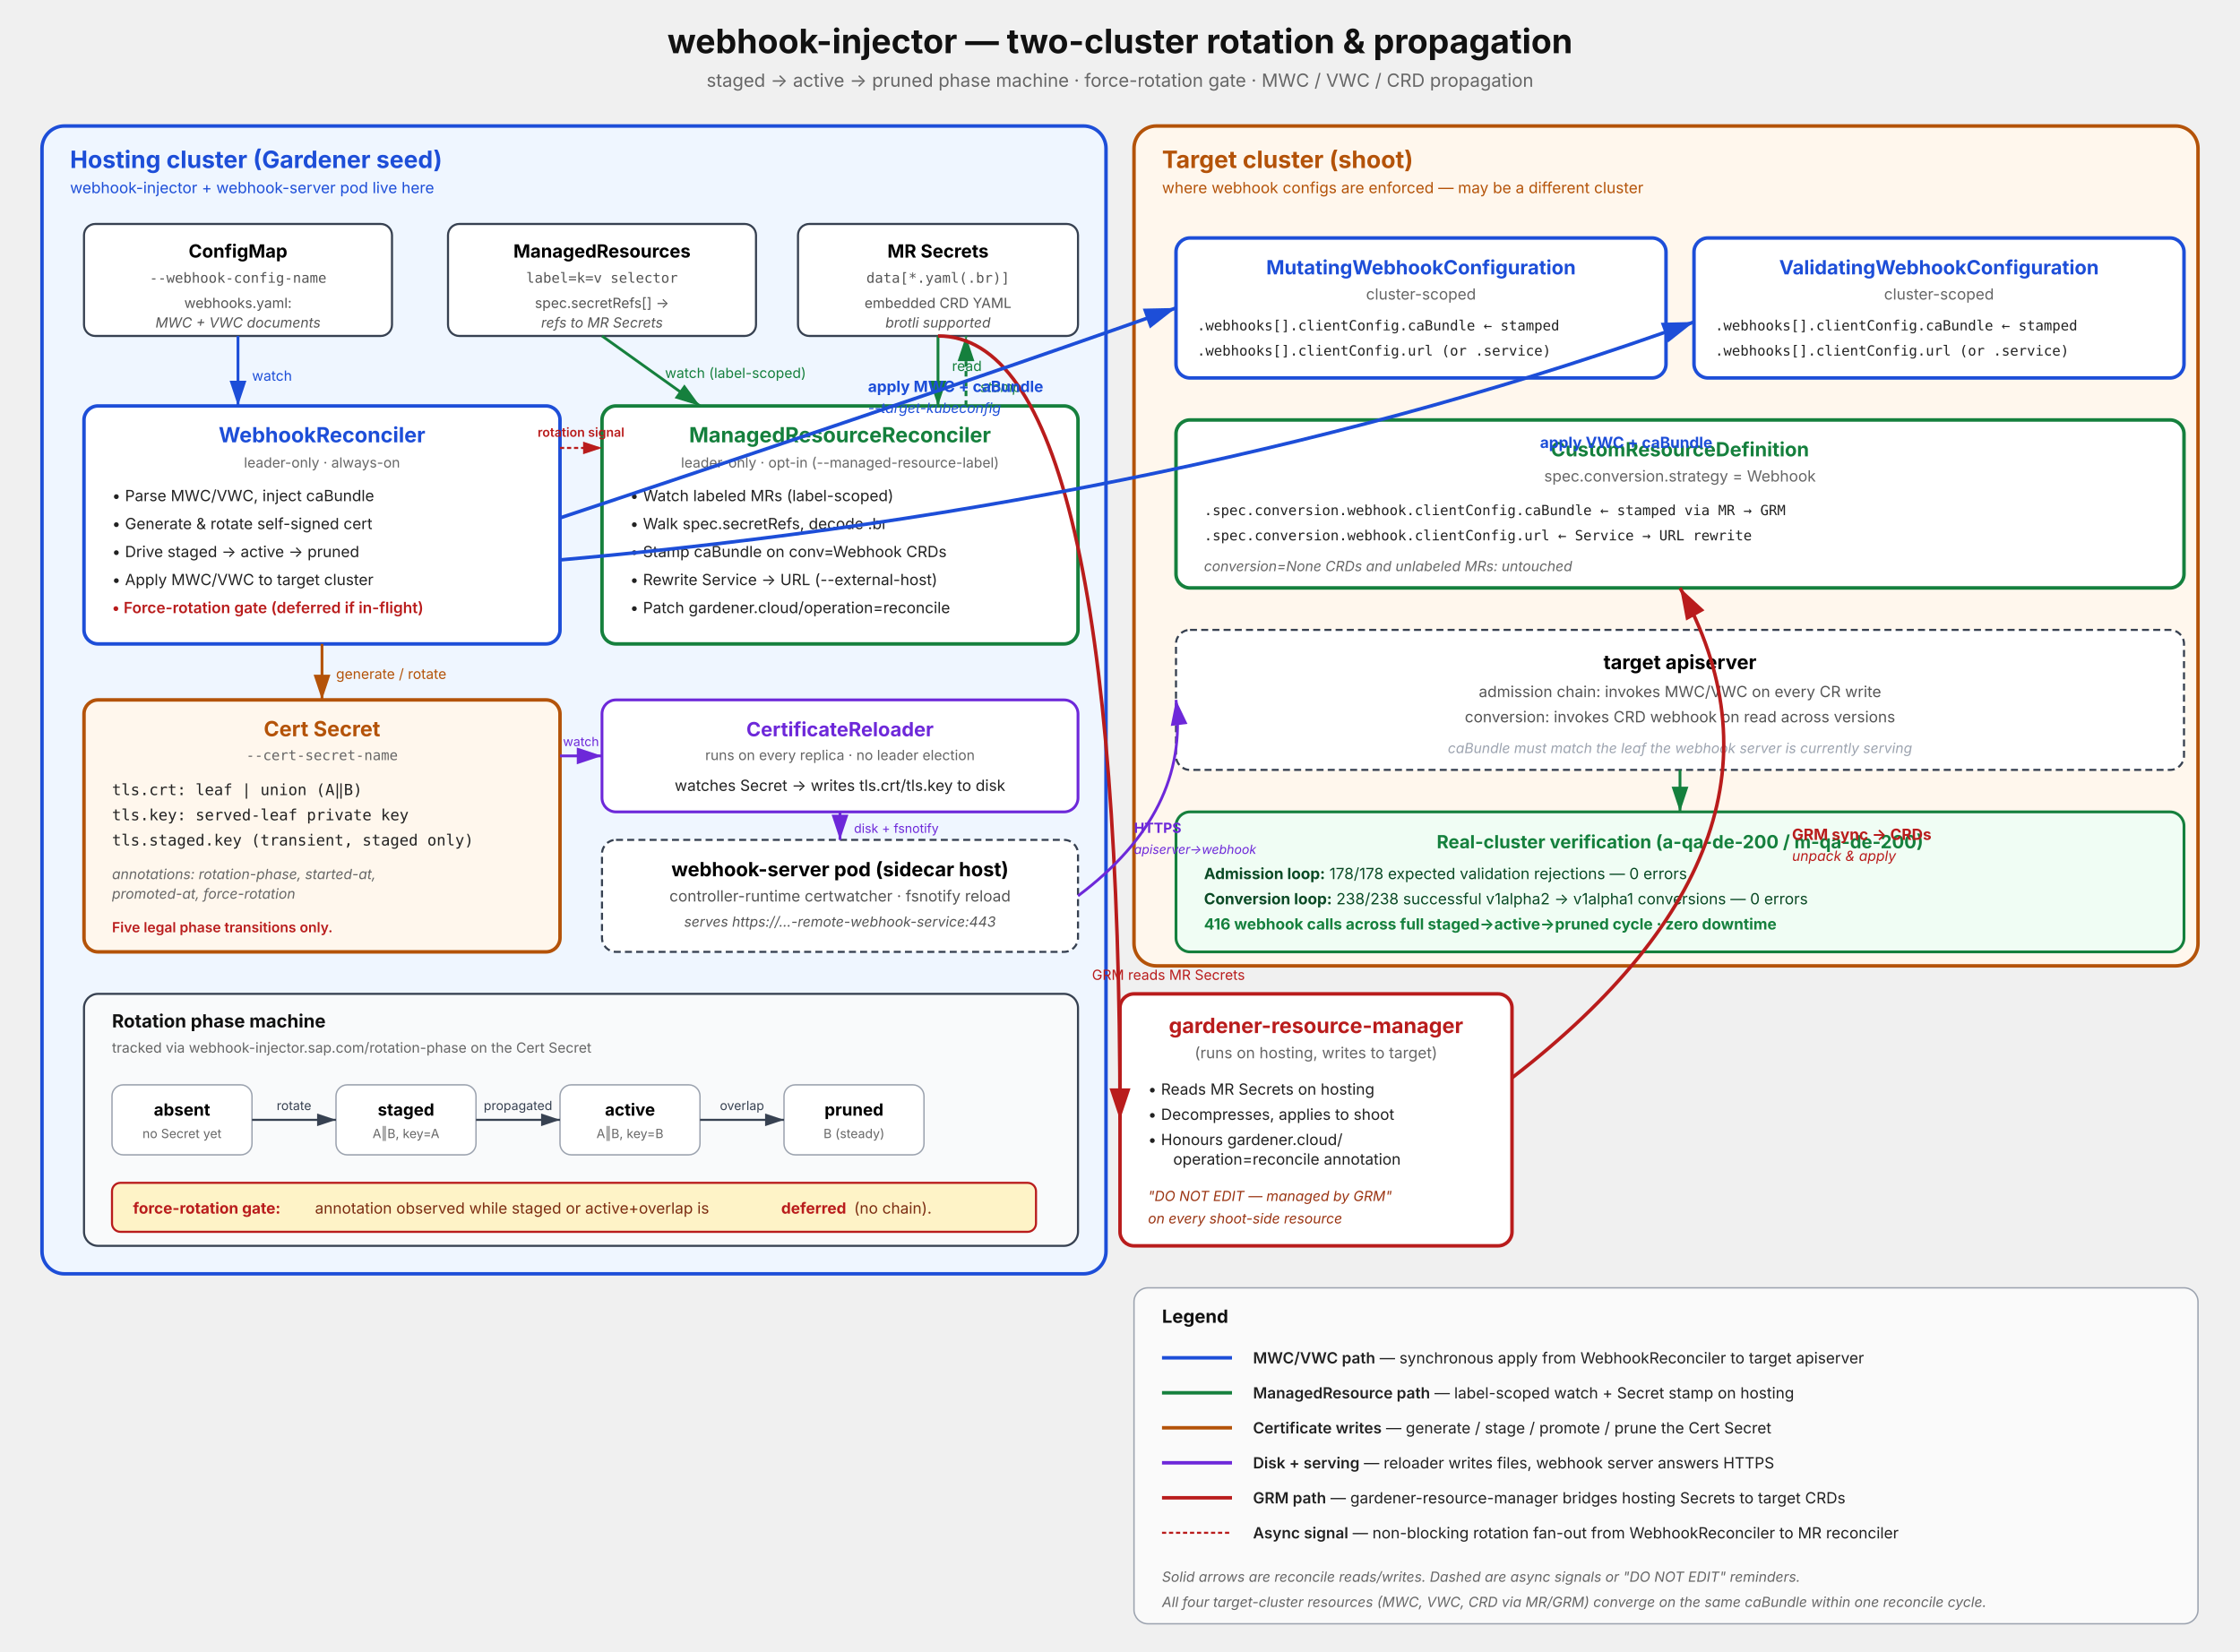
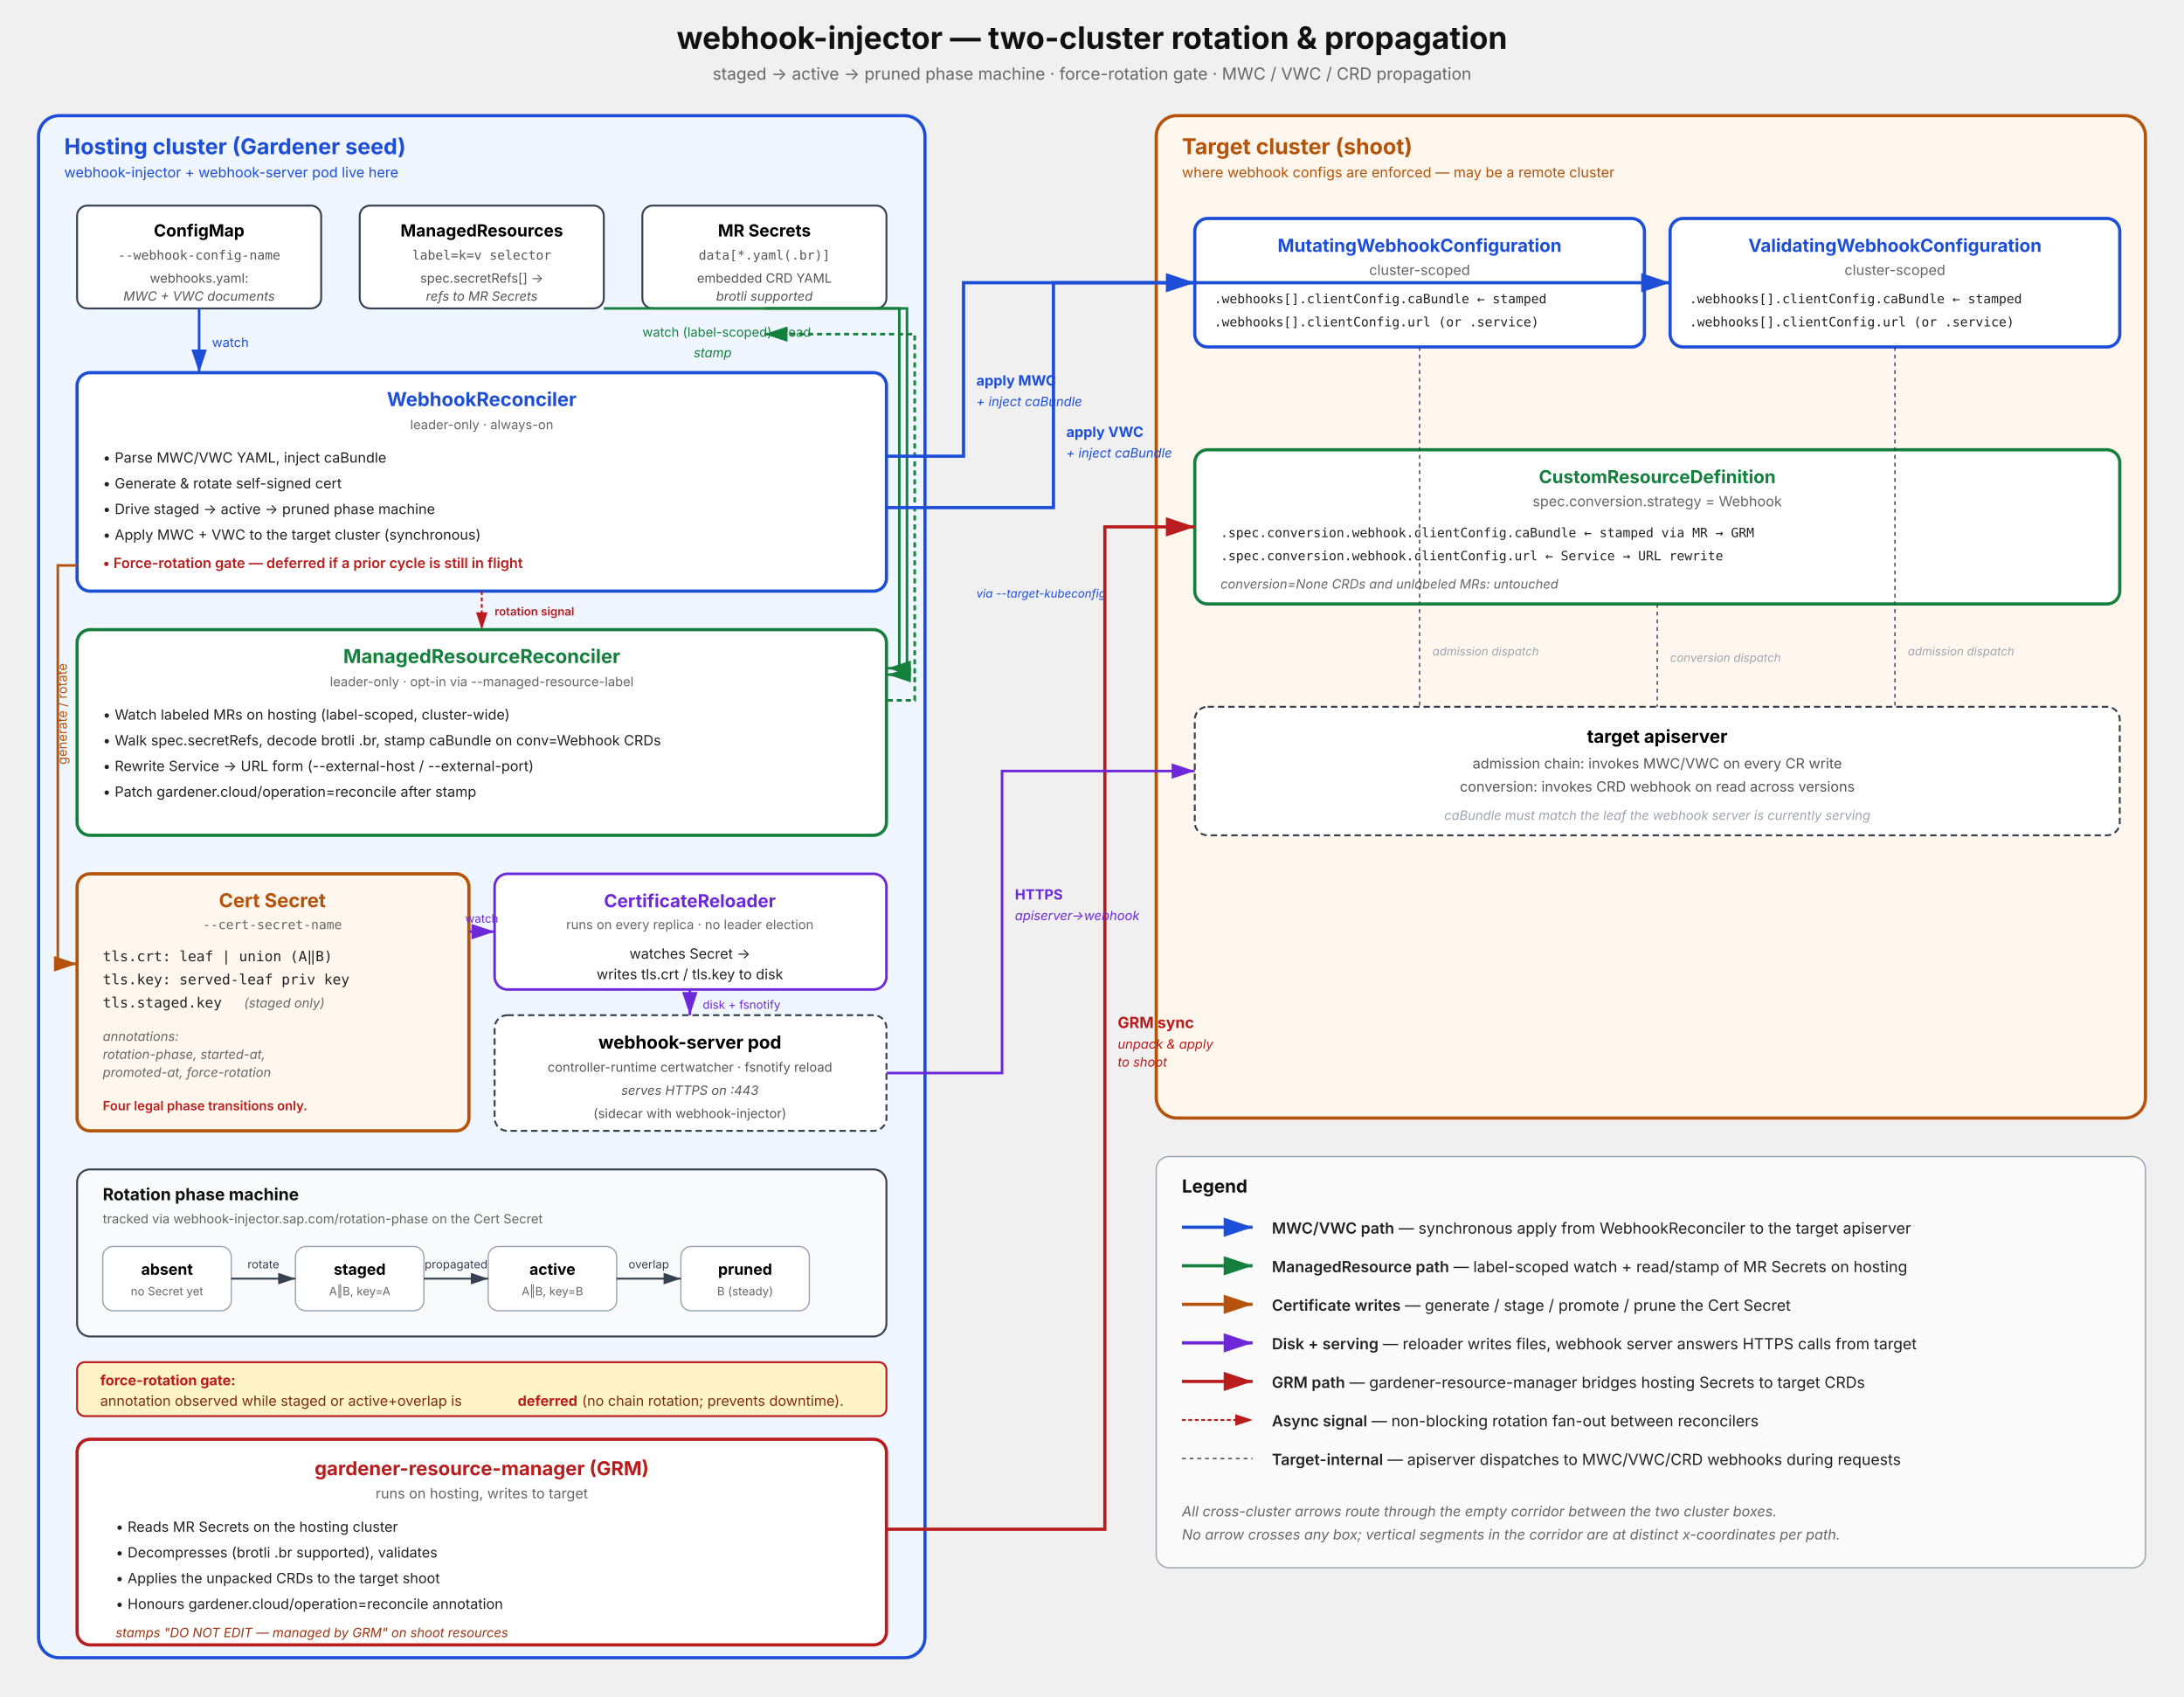
- <svg xmlns="http://www.w3.org/2000/svg" viewBox="0 0 1600 1180" font-family="-apple-system, BlinkMacSystemFont, 'Segoe UI', sans-serif">
+ <svg xmlns="http://www.w3.org/2000/svg" viewBox="0 0 1700 1320" font-family="-apple-system, BlinkMacSystemFont, 'Segoe UI', sans-serif">
  <defs>
    <marker id="arrow" markerWidth="10" markerHeight="10" refX="9" refY="3" orient="auto" markerUnits="strokeWidth">
      <path d="M0,0 L0,6 L9,3 z" fill="#374151" />
    </marker>
    <marker id="arrow-blue" markerWidth="10" markerHeight="10" refX="9" refY="3" orient="auto" markerUnits="strokeWidth">
      <path d="M0,0 L0,6 L9,3 z" fill="#1d4ed8" />
    </marker>
    <marker id="arrow-green" markerWidth="10" markerHeight="10" refX="9" refY="3" orient="auto" markerUnits="strokeWidth">
      <path d="M0,0 L0,6 L9,3 z" fill="#15803d" />
    </marker>
    <marker id="arrow-orange" markerWidth="10" markerHeight="10" refX="9" refY="3" orient="auto" markerUnits="strokeWidth">
      <path d="M0,0 L0,6 L9,3 z" fill="#b45309" />
    </marker>
    <marker id="arrow-red" markerWidth="10" markerHeight="10" refX="9" refY="3" orient="auto" markerUnits="strokeWidth">
      <path d="M0,0 L0,6 L9,3 z" fill="#b91c1c" />
    </marker>
    <marker id="arrow-purple" markerWidth="10" markerHeight="10" refX="9" refY="3" orient="auto" markerUnits="strokeWidth">
      <path d="M0,0 L0,6 L9,3 z" fill="#6d28d9" />
    </marker>
  </defs>
-   <text x="800" y="38" text-anchor="middle" font-size="24" font-weight="700" fill="#111">webhook-injector — two-cluster rotation &amp; propagation</text>
-   <text x="800" y="62" text-anchor="middle" font-size="13" fill="#666">staged → active → pruned phase machine · force-rotation gate · MWC / VWC / CRD propagation</text>
-   <rect x="30" y="90" width="760" height="820" rx="16" fill="#eff6ff" stroke="#1d4ed8" stroke-width="2.5" />
+   <text x="850" y="38" text-anchor="middle" font-size="24" font-weight="700" fill="#111">webhook-injector — two-cluster rotation &amp; propagation</text>
+   <text x="850" y="62" text-anchor="middle" font-size="13" fill="#666">staged → active → pruned phase machine · force-rotation gate · MWC / VWC / CRD propagation</text>
+   <rect x="30" y="90" width="690" height="1200" rx="16" fill="#eff6ff" stroke="#1d4ed8" stroke-width="2.5" />
  <text x="50" y="120" font-size="17" font-weight="700" fill="#1d4ed8">Hosting cluster (Gardener seed)</text>
  <text x="50" y="138" font-size="11" fill="#1d4ed8">webhook-injector + webhook-server pod live here</text>
-   <rect x="60" y="160" width="220" height="80" rx="8" fill="#fff" stroke="#374151" stroke-width="1.5" />
-   <text x="170" y="184" text-anchor="middle" font-size="13" font-weight="700">ConfigMap</text>
-   <text x="170" y="202" text-anchor="middle" font-size="10" fill="#555" font-family="monospace">--webhook-config-name</text>
-   <text x="170" y="220" text-anchor="middle" font-size="10" fill="#555">webhooks.yaml:</text>
-   <text x="170" y="234" text-anchor="middle" font-size="10" fill="#555" font-style="italic">MWC + VWC documents</text>
-   <rect x="320" y="160" width="220" height="80" rx="8" fill="#fff" stroke="#374151" stroke-width="1.5" />
-   <text x="430" y="184" text-anchor="middle" font-size="13" font-weight="700">ManagedResources</text>
-   <text x="430" y="202" text-anchor="middle" font-size="10" fill="#555" font-family="monospace">label=k=v selector</text>
-   <text x="430" y="220" text-anchor="middle" font-size="10" fill="#555">spec.secretRefs[] →</text>
-   <text x="430" y="234" text-anchor="middle" font-size="10" fill="#555" font-style="italic">refs to MR Secrets</text>
-   <rect x="570" y="160" width="200" height="80" rx="8" fill="#fff" stroke="#374151" stroke-width="1.5" />
-   <text x="670" y="184" text-anchor="middle" font-size="13" font-weight="700">MR Secrets</text>
-   <text x="670" y="202" text-anchor="middle" font-size="10" fill="#555" font-family="monospace">data[*.yaml(.br)]</text>
-   <text x="670" y="220" text-anchor="middle" font-size="10" fill="#555">embedded CRD YAML</text>
-   <text x="670" y="234" text-anchor="middle" font-size="10" fill="#555" font-style="italic">brotli supported</text>
-   <rect x="60" y="290" width="340" height="170" rx="10" fill="#fff" stroke="#1d4ed8" stroke-width="2.5" />
-   <text x="230" y="316" text-anchor="middle" font-size="15" font-weight="700" fill="#1d4ed8">WebhookReconciler</text>
-   <text x="230" y="334" text-anchor="middle" font-size="10" fill="#666">leader-only · always-on</text>
-   <text x="80" y="358" font-size="11" fill="#222">• Parse MWC/VWC, inject caBundle</text>
-   <text x="80" y="378" font-size="11" fill="#222">• Generate &amp; rotate self-signed cert</text>
-   <text x="80" y="398" font-size="11" fill="#222">• Drive staged → active → pruned</text>
-   <text x="80" y="418" font-size="11" fill="#222">• Apply MWC/VWC to target cluster</text>
-   <text x="80" y="438" font-size="11" fill="#b91c1c" font-weight="600">• Force-rotation gate (deferred if in-flight)</text>
-   <rect x="430" y="290" width="340" height="170" rx="10" fill="#fff" stroke="#15803d" stroke-width="2.5" />
-   <text x="600" y="316" text-anchor="middle" font-size="15" font-weight="700" fill="#15803d">ManagedResourceReconciler</text>
-   <text x="600" y="334" text-anchor="middle" font-size="10" fill="#666">leader-only · opt-in (--managed-resource-label)</text>
-   <text x="450" y="358" font-size="11" fill="#222">• Watch labeled MRs (label-scoped)</text>
-   <text x="450" y="378" font-size="11" fill="#222">• Walk spec.secretRefs, decode .br</text>
-   <text x="450" y="398" font-size="11" fill="#222">• Stamp caBundle on conv=Webhook CRDs</text>
-   <text x="450" y="418" font-size="11" fill="#222">• Rewrite Service → URL (--external-host)</text>
-   <text x="450" y="438" font-size="11" fill="#222">• Patch gardener.cloud/operation=reconcile</text>
-   <rect x="60" y="500" width="340" height="180" rx="10" fill="#fff7ed" stroke="#b45309" stroke-width="2.5" />
-   <text x="230" y="526" text-anchor="middle" font-size="15" font-weight="700" fill="#b45309">Cert Secret</text>
-   <text x="230" y="543" text-anchor="middle" font-size="10" fill="#666" font-family="monospace">--cert-secret-name</text>
-   <text x="80" y="568" font-size="11" fill="#222" font-family="monospace">tls.crt:    leaf | union (A‖B)</text>
-   <text x="80" y="586" font-size="11" fill="#222" font-family="monospace">tls.key:    served-leaf private key</text>
-   <text x="80" y="604" font-size="11" fill="#222" font-family="monospace">tls.staged.key  (transient, staged only)</text>
-   <text x="80" y="628" font-size="10" fill="#666" font-style="italic">annotations: rotation-phase, started-at,</text>
-   <text x="80" y="642" font-size="10" fill="#666" font-style="italic">promoted-at, force-rotation</text>
-   <text x="80" y="666" font-size="10" fill="#b91c1c" font-weight="600">Five legal phase transitions only.</text>
-   <rect x="430" y="500" width="340" height="80" rx="10" fill="#fff" stroke="#6d28d9" stroke-width="2" />
-   <text x="600" y="526" text-anchor="middle" font-size="14" font-weight="700" fill="#6d28d9">CertificateReloader</text>
-   <text x="600" y="543" text-anchor="middle" font-size="10" fill="#666">runs on every replica · no leader election</text>
-   <text x="600" y="565" text-anchor="middle" font-size="11" fill="#222">watches Secret → writes tls.crt/tls.key to disk</text>
-   <rect x="430" y="600" width="340" height="80" rx="10" fill="#fff" stroke="#374151" stroke-width="1.5" stroke-dasharray="5 3" />
-   <text x="600" y="626" text-anchor="middle" font-size="14" font-weight="700">webhook-server pod (sidecar host)</text>
-   <text x="600" y="644" text-anchor="middle" font-size="11" fill="#555">controller-runtime certwatcher · fsnotify reload</text>
-   <text x="600" y="662" text-anchor="middle" font-size="10" fill="#555" font-style="italic">serves https://...-remote-webhook-service:443</text>
-   <rect x="60" y="710" width="710" height="180" rx="10" fill="#f9fafb" stroke="#374151" stroke-width="1.5" />
-   <text x="80" y="734" font-size="13" font-weight="700" fill="#111">Rotation phase machine</text>
-   <text x="80" y="752" font-size="10" fill="#666">tracked via webhook-injector.sap.com/rotation-phase on the Cert Secret</text>
-   <rect x="80" y="775" width="100" height="50" rx="8" fill="#fff" stroke="#9ca3af" />
-   <text x="130" y="797" text-anchor="middle" font-size="12" font-weight="700">absent</text>
-   <text x="130" y="813" text-anchor="middle" font-size="9" fill="#666">no Secret yet</text>
-   <rect x="240" y="775" width="100" height="50" rx="8" fill="#fff" stroke="#9ca3af" />
-   <text x="290" y="797" text-anchor="middle" font-size="12" font-weight="700">staged</text>
-   <text x="290" y="813" text-anchor="middle" font-size="9" fill="#666">A‖B, key=A</text>
-   <rect x="400" y="775" width="100" height="50" rx="8" fill="#fff" stroke="#9ca3af" />
-   <text x="450" y="797" text-anchor="middle" font-size="12" font-weight="700">active</text>
-   <text x="450" y="813" text-anchor="middle" font-size="9" fill="#666">A‖B, key=B</text>
-   <rect x="560" y="775" width="100" height="50" rx="8" fill="#fff" stroke="#9ca3af" />
-   <text x="610" y="797" text-anchor="middle" font-size="12" font-weight="700">pruned</text>
-   <text x="610" y="813" text-anchor="middle" font-size="9" fill="#666">B (steady)</text>
-   <line x1="180" y1="800" x2="240" y2="800" stroke="#374151" stroke-width="1.5" marker-end="url(#arrow)" />
-   <text x="210" y="793" text-anchor="middle" font-size="9" fill="#374151">rotate</text>
-   <line x1="340" y1="800" x2="400" y2="800" stroke="#374151" stroke-width="1.5" marker-end="url(#arrow)" />
-   <text x="370" y="793" text-anchor="middle" font-size="9" fill="#374151">propagated</text>
-   <line x1="500" y1="800" x2="560" y2="800" stroke="#374151" stroke-width="1.5" marker-end="url(#arrow)" />
-   <text x="530" y="793" text-anchor="middle" font-size="9" fill="#374151">overlap</text>
-   <rect x="80" y="845" width="660" height="35" rx="6" fill="#fef3c7" stroke="#b91c1c" stroke-width="1.5" />
-   <text x="95" y="867" font-size="11" font-weight="700" fill="#b91c1c">force-rotation gate:</text>
-   <text x="225" y="867" font-size="11" fill="#7c2d12">annotation observed while staged or active+overlap is</text>
-   <text x="558" y="867" font-size="11" font-weight="700" fill="#b91c1c">deferred</text>
-   <text x="610" y="867" font-size="11" fill="#7c2d12">(no chain).</text>
-   <rect x="800" y="710" width="280" height="180" rx="10" fill="#fff" stroke="#b91c1c" stroke-width="2.5" />
-   <text x="940" y="738" text-anchor="middle" font-size="15" font-weight="700" fill="#b91c1c">gardener-resource-manager</text>
-   <text x="940" y="756" text-anchor="middle" font-size="11" fill="#666">(runs on hosting, writes to target)</text>
-   <text x="820" y="782" font-size="11" fill="#222">• Reads MR Secrets on hosting</text>
-   <text x="820" y="800" font-size="11" fill="#222">• Decompresses, applies to shoot</text>
-   <text x="820" y="818" font-size="11" fill="#222">• Honours gardener.cloud/</text>
-   <text x="838" y="832" font-size="11" fill="#222">operation=reconcile annotation</text>
-   <text x="820" y="858" font-size="10" fill="#9a3412" font-style="italic">"DO NOT EDIT — managed by GRM"</text>
-   <text x="820" y="874" font-size="10" fill="#9a3412" font-style="italic">on every shoot-side resource</text>
-   <rect x="810" y="90" width="760" height="600" rx="16" fill="#fff7ed" stroke="#b45309" stroke-width="2.5" />
-   <text x="830" y="120" font-size="17" font-weight="700" fill="#b45309">Target cluster (shoot)</text>
-   <text x="830" y="138" font-size="11" fill="#b45309">where webhook configs are enforced — may be a different cluster</text>
-   <rect x="840" y="170" width="350" height="100" rx="10" fill="#fff" stroke="#1d4ed8" stroke-width="2.5" />
-   <text x="1015" y="196" text-anchor="middle" font-size="14" font-weight="700" fill="#1d4ed8">MutatingWebhookConfiguration</text>
-   <text x="1015" y="214" text-anchor="middle" font-size="11" fill="#666">cluster-scoped</text>
-   <text x="855" y="236" font-size="10" fill="#222" font-family="monospace">.webhooks[].clientConfig.caBundle  ← stamped</text>
-   <text x="855" y="254" font-size="10" fill="#222" font-family="monospace">.webhooks[].clientConfig.url        (or .service)</text>
-   <rect x="1210" y="170" width="350" height="100" rx="10" fill="#fff" stroke="#1d4ed8" stroke-width="2.5" />
-   <text x="1385" y="196" text-anchor="middle" font-size="14" font-weight="700" fill="#1d4ed8">ValidatingWebhookConfiguration</text>
-   <text x="1385" y="214" text-anchor="middle" font-size="11" fill="#666">cluster-scoped</text>
-   <text x="1225" y="236" font-size="10" fill="#222" font-family="monospace">.webhooks[].clientConfig.caBundle  ← stamped</text>
-   <text x="1225" y="254" font-size="10" fill="#222" font-family="monospace">.webhooks[].clientConfig.url        (or .service)</text>
-   <rect x="840" y="300" width="720" height="120" rx="10" fill="#fff" stroke="#15803d" stroke-width="2.5" />
-   <text x="1200" y="326" text-anchor="middle" font-size="14" font-weight="700" fill="#15803d">CustomResourceDefinition</text>
-   <text x="1200" y="344" text-anchor="middle" font-size="11" fill="#666">spec.conversion.strategy = Webhook</text>
-   <text x="860" y="368" font-size="10" fill="#222" font-family="monospace">.spec.conversion.webhook.clientConfig.caBundle  ← stamped via MR → GRM</text>
-   <text x="860" y="386" font-size="10" fill="#222" font-family="monospace">.spec.conversion.webhook.clientConfig.url       ← Service → URL rewrite</text>
-   <text x="860" y="408" font-size="10" fill="#666" font-style="italic">conversion=None CRDs and unlabeled MRs: untouched</text>
-   <rect x="840" y="450" width="720" height="100" rx="10" fill="#fff" stroke="#374151" stroke-width="1.5" stroke-dasharray="5 3" />
-   <text x="1200" y="478" text-anchor="middle" font-size="14" font-weight="700">target apiserver</text>
-   <text x="1200" y="498" text-anchor="middle" font-size="11" fill="#555">admission chain: invokes MWC/VWC on every CR write</text>
-   <text x="1200" y="516" text-anchor="middle" font-size="11" fill="#555">conversion: invokes CRD webhook on read across versions</text>
-   <text x="1200" y="538" text-anchor="middle" font-size="10" fill="#9ca3af" font-style="italic">caBundle must match the leaf the webhook server is currently serving</text>
-   <rect x="840" y="580" width="720" height="100" rx="10" fill="#f0fdf4" stroke="#15803d" stroke-width="2" />
-   <text x="1200" y="606" text-anchor="middle" font-size="13" font-weight="700" fill="#15803d">Real-cluster verification (a-qa-de-200 / m-qa-de-200)</text>
-   <text x="860" y="628" font-size="11" fill="#0a4a25">
-     <tspan font-weight="700">Admission loop:</tspan> 178/178 expected validation rejections — 0 errors</text>
-   <text x="860" y="646" font-size="11" fill="#0a4a25">
-     <tspan font-weight="700">Conversion loop:</tspan> 238/238 successful v1alpha2 → v1alpha1 conversions — 0 errors</text>
-   <text x="860" y="664" font-size="11" fill="#15803d" font-weight="700">416 webhook calls across full staged→active→pruned cycle · zero downtime</text>
-   <line x1="170" y1="240" x2="170" y2="290" stroke="#1d4ed8" stroke-width="2" marker-end="url(#arrow-blue)" />
-   <text x="180" y="272" font-size="10" fill="#1d4ed8">watch</text>
-   <line x1="430" y1="240" x2="500" y2="290" stroke="#15803d" stroke-width="2" marker-end="url(#arrow-green)" />
-   <text x="475" y="270" font-size="10" fill="#15803d">watch (label-scoped)</text>
-   <line x1="670" y1="240" x2="670" y2="290" stroke="#15803d" stroke-width="2" marker-end="url(#arrow-green)" />
-   <text x="680" y="265" font-size="10" fill="#15803d">read</text>
-   <line x1="690" y1="290" x2="690" y2="240" stroke="#15803d" stroke-width="2" marker-end="url(#arrow-green)" stroke-dasharray="4 3" />
-   <text x="700" y="280" font-size="10" fill="#15803d" font-style="italic">stamp</text>
-   <line x1="230" y1="460" x2="230" y2="500" stroke="#b45309" stroke-width="2" marker-end="url(#arrow-orange)" />
-   <text x="240" y="485" font-size="10" fill="#b45309">generate / rotate</text>
-   <line x1="400" y1="540" x2="430" y2="540" stroke="#6d28d9" stroke-width="2" marker-end="url(#arrow-purple)" />
-   <text x="415" y="533" text-anchor="middle" font-size="9" fill="#6d28d9">watch</text>
-   <line x1="600" y1="580" x2="600" y2="600" stroke="#6d28d9" stroke-width="2" marker-end="url(#arrow-purple)" />
-   <text x="610" y="595" font-size="9" fill="#6d28d9">disk + fsnotify</text>
-   <line x1="400" y1="320" x2="430" y2="320" stroke="#b91c1c" stroke-width="1.5" stroke-dasharray="3 2" marker-end="url(#arrow-red)" />
-   <text x="415" y="312" text-anchor="middle" font-size="9" fill="#b91c1c" font-weight="600">rotation signal</text>
-   <path d="M 670 240 Q 800 240 800 800" stroke="#b91c1c" stroke-width="2.5" fill="none" marker-end="url(#arrow-red)" />
-   <text x="780" y="700" font-size="10" fill="#b91c1c">GRM reads MR Secrets</text>
-   <path d="M 400 370 Q 700 270 840 220" stroke="#1d4ed8" stroke-width="2.5" fill="none" marker-end="url(#arrow-blue)" />
-   <text x="620" y="280" font-size="11" font-weight="700" fill="#1d4ed8">apply MWC + caBundle</text>
-   <text x="620" y="295" font-size="10" fill="#1d4ed8" font-style="italic">--target-kubeconfig</text>
-   <path d="M 400 400 Q 850 360 1210 230" stroke="#1d4ed8" stroke-width="2.5" fill="none" marker-end="url(#arrow-blue)" />
-   <text x="1100" y="320" font-size="11" font-weight="700" fill="#1d4ed8">apply VWC + caBundle</text>
-   <path d="M 1080 770 Q 1300 600 1200 420" stroke="#b91c1c" stroke-width="2.5" fill="none" marker-end="url(#arrow-red)" />
-   <text x="1280" y="600" font-size="11" font-weight="700" fill="#b91c1c">GRM sync → CRDs</text>
-   <text x="1280" y="615" font-size="10" fill="#b91c1c" font-style="italic">unpack &amp; apply</text>
-   <path d="M 770 640 Q 850 580 840 500" stroke="#6d28d9" stroke-width="2" fill="none" marker-end="url(#arrow-purple)" />
-   <text x="810" y="595" font-size="10" font-weight="700" fill="#6d28d9">HTTPS</text>
-   <text x="810" y="610" font-size="9" fill="#6d28d9" font-style="italic">apiserver→webhook</text>
-   <line x1="1200" y1="550" x2="1200" y2="580" stroke="#15803d" stroke-width="2" marker-end="url(#arrow-green)" />
-   <rect x="810" y="920" width="760" height="240" rx="10" fill="#fafafa" stroke="#9ca3af" stroke-width="1" />
-   <text x="830" y="945" font-size="13" font-weight="700" fill="#111">Legend</text>
-   <line x1="830" y1="970" x2="880" y2="970" stroke="#1d4ed8" stroke-width="2.5" />
-   <text x="895" y="974" font-size="11" fill="#222">
-     <tspan font-weight="600">MWC/VWC path</tspan> — synchronous apply from WebhookReconciler to target apiserver</text>
-   <line x1="830" y1="995" x2="880" y2="995" stroke="#15803d" stroke-width="2.5" />
-   <text x="895" y="999" font-size="11" fill="#222">
-     <tspan font-weight="600">ManagedResource path</tspan> — label-scoped watch + Secret stamp on hosting</text>
-   <line x1="830" y1="1020" x2="880" y2="1020" stroke="#b45309" stroke-width="2.5" />
-   <text x="895" y="1024" font-size="11" fill="#222">
+   <rect x="60" y="160" width="190" height="80" rx="8" fill="#fff" stroke="#374151" stroke-width="1.5" />
+   <text x="155" y="184" text-anchor="middle" font-size="13" font-weight="700">ConfigMap</text>
+   <text x="155" y="202" text-anchor="middle" font-size="10" fill="#555" font-family="monospace">--webhook-config-name</text>
+   <text x="155" y="220" text-anchor="middle" font-size="10" fill="#555">webhooks.yaml:</text>
+   <text x="155" y="234" text-anchor="middle" font-size="10" fill="#555" font-style="italic">MWC + VWC documents</text>
+   <rect x="280" y="160" width="190" height="80" rx="8" fill="#fff" stroke="#374151" stroke-width="1.5" />
+   <text x="375" y="184" text-anchor="middle" font-size="13" font-weight="700">ManagedResources</text>
+   <text x="375" y="202" text-anchor="middle" font-size="10" fill="#555" font-family="monospace">label=k=v selector</text>
+   <text x="375" y="220" text-anchor="middle" font-size="10" fill="#555">spec.secretRefs[] →</text>
+   <text x="375" y="234" text-anchor="middle" font-size="10" fill="#555" font-style="italic">refs to MR Secrets</text>
+   <rect x="500" y="160" width="190" height="80" rx="8" fill="#fff" stroke="#374151" stroke-width="1.5" />
+   <text x="595" y="184" text-anchor="middle" font-size="13" font-weight="700">MR Secrets</text>
+   <text x="595" y="202" text-anchor="middle" font-size="10" fill="#555" font-family="monospace">data[*.yaml(.br)]</text>
+   <text x="595" y="220" text-anchor="middle" font-size="10" fill="#555">embedded CRD YAML</text>
+   <text x="595" y="234" text-anchor="middle" font-size="10" fill="#555" font-style="italic">brotli supported</text>
+   <rect x="60" y="290" width="630" height="170" rx="10" fill="#fff" stroke="#1d4ed8" stroke-width="2.5" />
+   <text x="375" y="316" text-anchor="middle" font-size="15" font-weight="700" fill="#1d4ed8">WebhookReconciler</text>
+   <text x="375" y="334" text-anchor="middle" font-size="10" fill="#666">leader-only · always-on</text>
+   <text x="80" y="360" font-size="11" fill="#222">• Parse MWC/VWC YAML, inject caBundle</text>
+   <text x="80" y="380" font-size="11" fill="#222">• Generate &amp; rotate self-signed cert</text>
+   <text x="80" y="400" font-size="11" fill="#222">• Drive staged → active → pruned phase machine</text>
+   <text x="80" y="420" font-size="11" fill="#222">• Apply MWC + VWC to the target cluster (synchronous)</text>
+   <text x="80" y="442" font-size="11" fill="#b91c1c" font-weight="600">• Force-rotation gate — deferred if a prior cycle is still in flight</text>
+   <rect x="60" y="490" width="630" height="160" rx="10" fill="#fff" stroke="#15803d" stroke-width="2.5" />
+   <text x="375" y="516" text-anchor="middle" font-size="15" font-weight="700" fill="#15803d">ManagedResourceReconciler</text>
+   <text x="375" y="534" text-anchor="middle" font-size="10" fill="#666">leader-only · opt-in via --managed-resource-label</text>
+   <text x="80" y="560" font-size="11" fill="#222">• Watch labeled MRs on hosting (label-scoped, cluster-wide)</text>
+   <text x="80" y="580" font-size="11" fill="#222">• Walk spec.secretRefs, decode brotli .br, stamp caBundle on conv=Webhook CRDs</text>
+   <text x="80" y="600" font-size="11" fill="#222">• Rewrite Service → URL form (--external-host / --external-port)</text>
+   <text x="80" y="620" font-size="11" fill="#222">• Patch gardener.cloud/operation=reconcile after stamp</text>
+   <rect x="60" y="680" width="305" height="200" rx="10" fill="#fff7ed" stroke="#b45309" stroke-width="2.5" />
+   <text x="212" y="706" text-anchor="middle" font-size="15" font-weight="700" fill="#b45309">Cert Secret</text>
+   <text x="212" y="723" text-anchor="middle" font-size="10" fill="#666" font-family="monospace">--cert-secret-name</text>
+   <text x="80" y="748" font-size="11" fill="#222" font-family="monospace">tls.crt:  leaf | union (A‖B)</text>
+   <text x="80" y="766" font-size="11" fill="#222" font-family="monospace">tls.key:  served-leaf priv key</text>
+   <text x="80" y="784" font-size="11" fill="#222" font-family="monospace">tls.staged.key</text>
+   <text x="190" y="784" font-size="10" fill="#666" font-style="italic">(staged only)</text>
+   <text x="80" y="810" font-size="10" fill="#666" font-style="italic">annotations:</text>
+   <text x="80" y="824" font-size="10" fill="#666" font-style="italic">  rotation-phase, started-at,</text>
+   <text x="80" y="838" font-size="10" fill="#666" font-style="italic">  promoted-at, force-rotation</text>
+   <text x="80" y="864" font-size="10" fill="#b91c1c" font-weight="600">Four legal phase transitions only.</text>
+   <rect x="385" y="680" width="305" height="90" rx="10" fill="#fff" stroke="#6d28d9" stroke-width="2" />
+   <text x="537" y="706" text-anchor="middle" font-size="14" font-weight="700" fill="#6d28d9">CertificateReloader</text>
+   <text x="537" y="723" text-anchor="middle" font-size="10" fill="#666">runs on every replica · no leader election</text>
+   <text x="537" y="746" text-anchor="middle" font-size="11" fill="#222">watches Secret →</text>
+   <text x="537" y="762" text-anchor="middle" font-size="11" fill="#222">writes tls.crt / tls.key to disk</text>
+   <rect x="385" y="790" width="305" height="90" rx="10" fill="#fff" stroke="#374151" stroke-width="1.5" stroke-dasharray="5 3" />
+   <text x="537" y="816" text-anchor="middle" font-size="14" font-weight="700">webhook-server pod</text>
+   <text x="537" y="834" text-anchor="middle" font-size="10" fill="#555">controller-runtime certwatcher · fsnotify reload</text>
+   <text x="537" y="852" text-anchor="middle" font-size="10" fill="#555" font-style="italic">serves HTTPS on :443</text>
+   <text x="537" y="870" text-anchor="middle" font-size="10" fill="#555">(sidecar with webhook-injector)</text>
+   <rect x="60" y="910" width="630" height="130" rx="10" fill="#f9fafb" stroke="#374151" stroke-width="1.5" />
+   <text x="80" y="934" font-size="13" font-weight="700" fill="#111">Rotation phase machine</text>
+   <text x="80" y="952" font-size="10" fill="#666">tracked via webhook-injector.sap.com/rotation-phase on the Cert Secret</text>
+   <rect x="80" y="970" width="100" height="50" rx="8" fill="#fff" stroke="#9ca3af" />
+   <text x="130" y="992" text-anchor="middle" font-size="12" font-weight="700">absent</text>
+   <text x="130" y="1008" text-anchor="middle" font-size="9" fill="#666">no Secret yet</text>
+   <rect x="230" y="970" width="100" height="50" rx="8" fill="#fff" stroke="#9ca3af" />
+   <text x="280" y="992" text-anchor="middle" font-size="12" font-weight="700">staged</text>
+   <text x="280" y="1008" text-anchor="middle" font-size="9" fill="#666">A‖B, key=A</text>
+   <rect x="380" y="970" width="100" height="50" rx="8" fill="#fff" stroke="#9ca3af" />
+   <text x="430" y="992" text-anchor="middle" font-size="12" font-weight="700">active</text>
+   <text x="430" y="1008" text-anchor="middle" font-size="9" fill="#666">A‖B, key=B</text>
+   <rect x="530" y="970" width="100" height="50" rx="8" fill="#fff" stroke="#9ca3af" />
+   <text x="580" y="992" text-anchor="middle" font-size="12" font-weight="700">pruned</text>
+   <text x="580" y="1008" text-anchor="middle" font-size="9" fill="#666">B (steady)</text>
+   <line x1="180" y1="995" x2="230" y2="995" stroke="#374151" stroke-width="1.5" marker-end="url(#arrow)" />
+   <text x="205" y="987" text-anchor="middle" font-size="9" fill="#374151">rotate</text>
+   <line x1="330" y1="995" x2="380" y2="995" stroke="#374151" stroke-width="1.5" marker-end="url(#arrow)" />
+   <text x="355" y="987" text-anchor="middle" font-size="9" fill="#374151">propagated</text>
+   <line x1="480" y1="995" x2="530" y2="995" stroke="#374151" stroke-width="1.5" marker-end="url(#arrow)" />
+   <text x="505" y="987" text-anchor="middle" font-size="9" fill="#374151">overlap</text>
+   <rect x="60" y="1060" width="630" height="42" rx="6" fill="#fef3c7" stroke="#b91c1c" stroke-width="1.5" />
+   <text x="78" y="1078" font-size="11" font-weight="700" fill="#b91c1c">force-rotation gate:</text>
+   <text x="78" y="1094" font-size="11" fill="#7c2d12">annotation observed while staged or active+overlap is</text>
+   <text x="403" y="1094" font-size="11" font-weight="700" fill="#b91c1c">deferred</text>
+   <text x="453" y="1094" font-size="11" fill="#7c2d12">(no chain rotation; prevents downtime).</text>
+   <rect x="60" y="1120" width="630" height="160" rx="10" fill="#fff" stroke="#b91c1c" stroke-width="2.5" />
+   <text x="375" y="1148" text-anchor="middle" font-size="15" font-weight="700" fill="#b91c1c">gardener-resource-manager (GRM)</text>
+   <text x="375" y="1166" text-anchor="middle" font-size="11" fill="#666">runs on hosting, writes to target</text>
+   <text x="90" y="1192" font-size="11" fill="#222">• Reads MR Secrets on the hosting cluster</text>
+   <text x="90" y="1212" font-size="11" fill="#222">• Decompresses (brotli .br supported), validates</text>
+   <text x="90" y="1232" font-size="11" fill="#222">• Applies the unpacked CRDs to the target shoot</text>
+   <text x="90" y="1252" font-size="11" fill="#222">• Honours gardener.cloud/operation=reconcile annotation</text>
+   <text x="90" y="1274" font-size="10" fill="#9a3412" font-style="italic">stamps "DO NOT EDIT — managed by GRM" on shoot resources</text>
+   <rect x="900" y="90" width="770" height="780" rx="16" fill="#fff7ed" stroke="#b45309" stroke-width="2.5" />
+   <text x="920" y="120" font-size="17" font-weight="700" fill="#b45309">Target cluster (shoot)</text>
+   <text x="920" y="138" font-size="11" fill="#b45309">where webhook configs are enforced — may be a remote cluster</text>
+   <rect x="930" y="170" width="350" height="100" rx="10" fill="#fff" stroke="#1d4ed8" stroke-width="2.5" />
+   <text x="1105" y="196" text-anchor="middle" font-size="14" font-weight="700" fill="#1d4ed8">MutatingWebhookConfiguration</text>
+   <text x="1105" y="214" text-anchor="middle" font-size="11" fill="#666">cluster-scoped</text>
+   <text x="945" y="236" font-size="10" fill="#222" font-family="monospace">.webhooks[].clientConfig.caBundle  ← stamped</text>
+   <text x="945" y="254" font-size="10" fill="#222" font-family="monospace">.webhooks[].clientConfig.url        (or .service)</text>
+   <rect x="1300" y="170" width="350" height="100" rx="10" fill="#fff" stroke="#1d4ed8" stroke-width="2.5" />
+   <text x="1475" y="196" text-anchor="middle" font-size="14" font-weight="700" fill="#1d4ed8">ValidatingWebhookConfiguration</text>
+   <text x="1475" y="214" text-anchor="middle" font-size="11" fill="#666">cluster-scoped</text>
+   <text x="1315" y="236" font-size="10" fill="#222" font-family="monospace">.webhooks[].clientConfig.caBundle  ← stamped</text>
+   <text x="1315" y="254" font-size="10" fill="#222" font-family="monospace">.webhooks[].clientConfig.url        (or .service)</text>
+   <rect x="930" y="350" width="720" height="120" rx="10" fill="#fff" stroke="#15803d" stroke-width="2.5" />
+   <text x="1290" y="376" text-anchor="middle" font-size="14" font-weight="700" fill="#15803d">CustomResourceDefinition</text>
+   <text x="1290" y="394" text-anchor="middle" font-size="11" fill="#666">spec.conversion.strategy = Webhook</text>
+   <text x="950" y="418" font-size="10" fill="#222" font-family="monospace">.spec.conversion.webhook.clientConfig.caBundle  ← stamped via MR → GRM</text>
+   <text x="950" y="436" font-size="10" fill="#222" font-family="monospace">.spec.conversion.webhook.clientConfig.url       ← Service → URL rewrite</text>
+   <text x="950" y="458" font-size="10" fill="#666" font-style="italic">conversion=None CRDs and unlabeled MRs: untouched</text>
+   <rect x="930" y="550" width="720" height="100" rx="10" fill="#fff" stroke="#374151" stroke-width="1.5" stroke-dasharray="5 3" />
+   <text x="1290" y="578" text-anchor="middle" font-size="14" font-weight="700">target apiserver</text>
+   <text x="1290" y="598" text-anchor="middle" font-size="11" fill="#555">admission chain: invokes MWC/VWC on every CR write</text>
+   <text x="1290" y="616" text-anchor="middle" font-size="11" fill="#555">conversion: invokes CRD webhook on read across versions</text>
+   <text x="1290" y="638" text-anchor="middle" font-size="10" fill="#9ca3af" font-style="italic">caBundle must match the leaf the webhook server is currently serving</text>
+   <line x1="155" y1="240" x2="155" y2="290" stroke="#1d4ed8" stroke-width="2" marker-end="url(#arrow-blue)" />
+   <text x="165" y="270" font-size="10" fill="#1d4ed8">watch</text>
+   <polyline points="470,240 700,240 700,520 691,520" stroke="#15803d" stroke-width="2" fill="none" marker-end="url(#arrow-green)" />
+   <text x="500" y="262" font-size="10" fill="#15803d">watch (label-scoped)</text>
+   <polyline points="595,240 706,240 706,525 691,525" stroke="#15803d" stroke-width="2" fill="none" marker-end="url(#arrow-green)" />
+   <text x="610" y="262" font-size="10" fill="#15803d">read</text>
+   <polyline points="691,545 712,545 712,260 595,260" stroke="#15803d" stroke-width="2" fill="none" marker-end="url(#arrow-green)" stroke-dasharray="4 3" />
+   <text x="540" y="278" font-size="10" fill="#15803d" font-style="italic">stamp</text>
+   <line x1="375" y1="460" x2="375" y2="490" stroke="#b91c1c" stroke-width="1.5" stroke-dasharray="3 2" marker-end="url(#arrow-red)" />
+   <text x="385" y="479" font-size="9" fill="#b91c1c" font-weight="600">rotation signal</text>
+   <polyline points="60,440 45,440 45,750 60,750" stroke="#b45309" stroke-width="2" fill="none" marker-end="url(#arrow-orange)" />
+   <text x="52" y="595" font-size="10" fill="#b45309" transform="rotate(-90 52 595)">generate / rotate</text>
+   <line x1="365" y1="725" x2="385" y2="725" stroke="#6d28d9" stroke-width="2" marker-end="url(#arrow-purple)" />
+   <text x="375" y="718" text-anchor="middle" font-size="9" fill="#6d28d9">watch</text>
+   <line x1="537" y1="770" x2="537" y2="790" stroke="#6d28d9" stroke-width="2" marker-end="url(#arrow-purple)" />
+   <text x="547" y="785" font-size="9" fill="#6d28d9">disk + fsnotify</text>
+   <polyline points="690,355 750,355 750,220 930,220" stroke="#1d4ed8" stroke-width="2.5" fill="none" marker-end="url(#arrow-blue)" />
+   <text x="760" y="300" font-size="11" font-weight="700" fill="#1d4ed8">apply MWC</text>
+   <text x="760" y="316" font-size="10" fill="#1d4ed8" font-style="italic">+ inject caBundle</text>
+   <polyline points="690,395 820,395 820,220 1300,220" stroke="#1d4ed8" stroke-width="2.5" fill="none" marker-end="url(#arrow-blue)" />
+   <text x="830" y="340" font-size="11" font-weight="700" fill="#1d4ed8">apply VWC</text>
+   <text x="830" y="356" font-size="10" fill="#1d4ed8" font-style="italic">+ inject caBundle</text>
+   <text x="760" y="465" font-size="9" fill="#1d4ed8" font-style="italic">via --target-kubeconfig</text>
+   <polyline points="690,1190 860,1190 860,410 930,410" stroke="#b91c1c" stroke-width="2.5" fill="none" marker-end="url(#arrow-red)" />
+   <text x="870" y="800" font-size="12" font-weight="700" fill="#b91c1c">GRM sync</text>
+   <text x="870" y="816" font-size="10" fill="#b91c1c" font-style="italic">unpack &amp; apply</text>
+   <text x="870" y="830" font-size="10" fill="#b91c1c" font-style="italic">to shoot</text>
+   <polyline points="690,835 780,835 780,600 930,600" stroke="#6d28d9" stroke-width="2" fill="none" marker-end="url(#arrow-purple)" />
+   <text x="790" y="700" font-size="11" font-weight="700" fill="#6d28d9">HTTPS</text>
+   <text x="790" y="716" font-size="10" fill="#6d28d9" font-style="italic">apiserver→webhook</text>
+   <line x1="1105" y1="270" x2="1105" y2="550" stroke="#374151" stroke-width="1" stroke-dasharray="3 3" />
+   <line x1="1475" y1="270" x2="1475" y2="550" stroke="#374151" stroke-width="1" stroke-dasharray="3 3" />
+   <text x="1115" y="510" font-size="9" fill="#9ca3af" font-style="italic">admission dispatch</text>
+   <text x="1485" y="510" font-size="9" fill="#9ca3af" font-style="italic">admission dispatch</text>
+   <line x1="1290" y1="470" x2="1290" y2="550" stroke="#374151" stroke-width="1" stroke-dasharray="3 3" />
+   <text x="1300" y="515" font-size="9" fill="#9ca3af" font-style="italic">conversion dispatch</text>
+   <rect x="900" y="900" width="770" height="320" rx="10" fill="#fafafa" stroke="#9ca3af" stroke-width="1" />
+   <text x="920" y="928" font-size="14" font-weight="700" fill="#111">Legend</text>
+   <line x1="920" y1="955" x2="975" y2="955" stroke="#1d4ed8" stroke-width="2.5" marker-end="url(#arrow-blue)" />
+   <text x="990" y="960" font-size="12" fill="#222">
+     <tspan font-weight="600">MWC/VWC path</tspan> — synchronous apply from WebhookReconciler to the target apiserver</text>
+   <line x1="920" y1="985" x2="975" y2="985" stroke="#15803d" stroke-width="2.5" marker-end="url(#arrow-green)" />
+   <text x="990" y="990" font-size="12" fill="#222">
+     <tspan font-weight="600">ManagedResource path</tspan> — label-scoped watch + read/stamp of MR Secrets on hosting</text>
+   <line x1="920" y1="1015" x2="975" y2="1015" stroke="#b45309" stroke-width="2.5" marker-end="url(#arrow-orange)" />
+   <text x="990" y="1020" font-size="12" fill="#222">
    <tspan font-weight="600">Certificate writes</tspan> — generate / stage / promote / prune the Cert Secret</text>
-   <line x1="830" y1="1045" x2="880" y2="1045" stroke="#6d28d9" stroke-width="2.5" />
-   <text x="895" y="1049" font-size="11" fill="#222">
-     <tspan font-weight="600">Disk + serving</tspan> — reloader writes files, webhook server answers HTTPS</text>
-   <line x1="830" y1="1070" x2="880" y2="1070" stroke="#b91c1c" stroke-width="2.5" />
-   <text x="895" y="1074" font-size="11" fill="#222">
+   <line x1="920" y1="1045" x2="975" y2="1045" stroke="#6d28d9" stroke-width="2.5" marker-end="url(#arrow-purple)" />
+   <text x="990" y="1050" font-size="12" fill="#222">
+     <tspan font-weight="600">Disk + serving</tspan> — reloader writes files, webhook server answers HTTPS calls from target</text>
+   <line x1="920" y1="1075" x2="975" y2="1075" stroke="#b91c1c" stroke-width="2.5" marker-end="url(#arrow-red)" />
+   <text x="990" y="1080" font-size="12" fill="#222">
    <tspan font-weight="600">GRM path</tspan> — gardener-resource-manager bridges hosting Secrets to target CRDs</text>
-   <line x1="830" y1="1095" x2="880" y2="1095" stroke="#b91c1c" stroke-width="1.5" stroke-dasharray="3 2" />
-   <text x="895" y="1099" font-size="11" fill="#222">
-     <tspan font-weight="600">Async signal</tspan> — non-blocking rotation fan-out from WebhookReconciler to MR reconciler</text>
-   <text x="830" y="1130" font-size="10" fill="#666" font-style="italic">Solid arrows are reconcile reads/writes. Dashed are async signals or "DO NOT EDIT" reminders.</text>
-   <text x="830" y="1148" font-size="10" fill="#666" font-style="italic">All four target-cluster resources (MWC, VWC, CRD via MR/GRM) converge on the same caBundle within one reconcile cycle.</text>
+   <line x1="920" y1="1105" x2="975" y2="1105" stroke="#b91c1c" stroke-width="1.5" stroke-dasharray="3 2" marker-end="url(#arrow-red)" />
+   <text x="990" y="1110" font-size="12" fill="#222">
+     <tspan font-weight="600">Async signal</tspan> — non-blocking rotation fan-out between reconcilers</text>
+   <line x1="920" y1="1135" x2="975" y2="1135" stroke="#374151" stroke-width="1" stroke-dasharray="3 3" />
+   <text x="990" y="1140" font-size="12" fill="#222">
+     <tspan font-weight="600">Target-internal</tspan> — apiserver dispatches to MWC/VWC/CRD webhooks during requests</text>
+   <text x="920" y="1180" font-size="11" fill="#666" font-style="italic">All cross-cluster arrows route through the empty corridor between the two cluster boxes.</text>
+   <text x="920" y="1198" font-size="11" fill="#666" font-style="italic">No arrow crosses any box; vertical segments in the corridor are at distinct x-coordinates per path.</text>
</svg>
